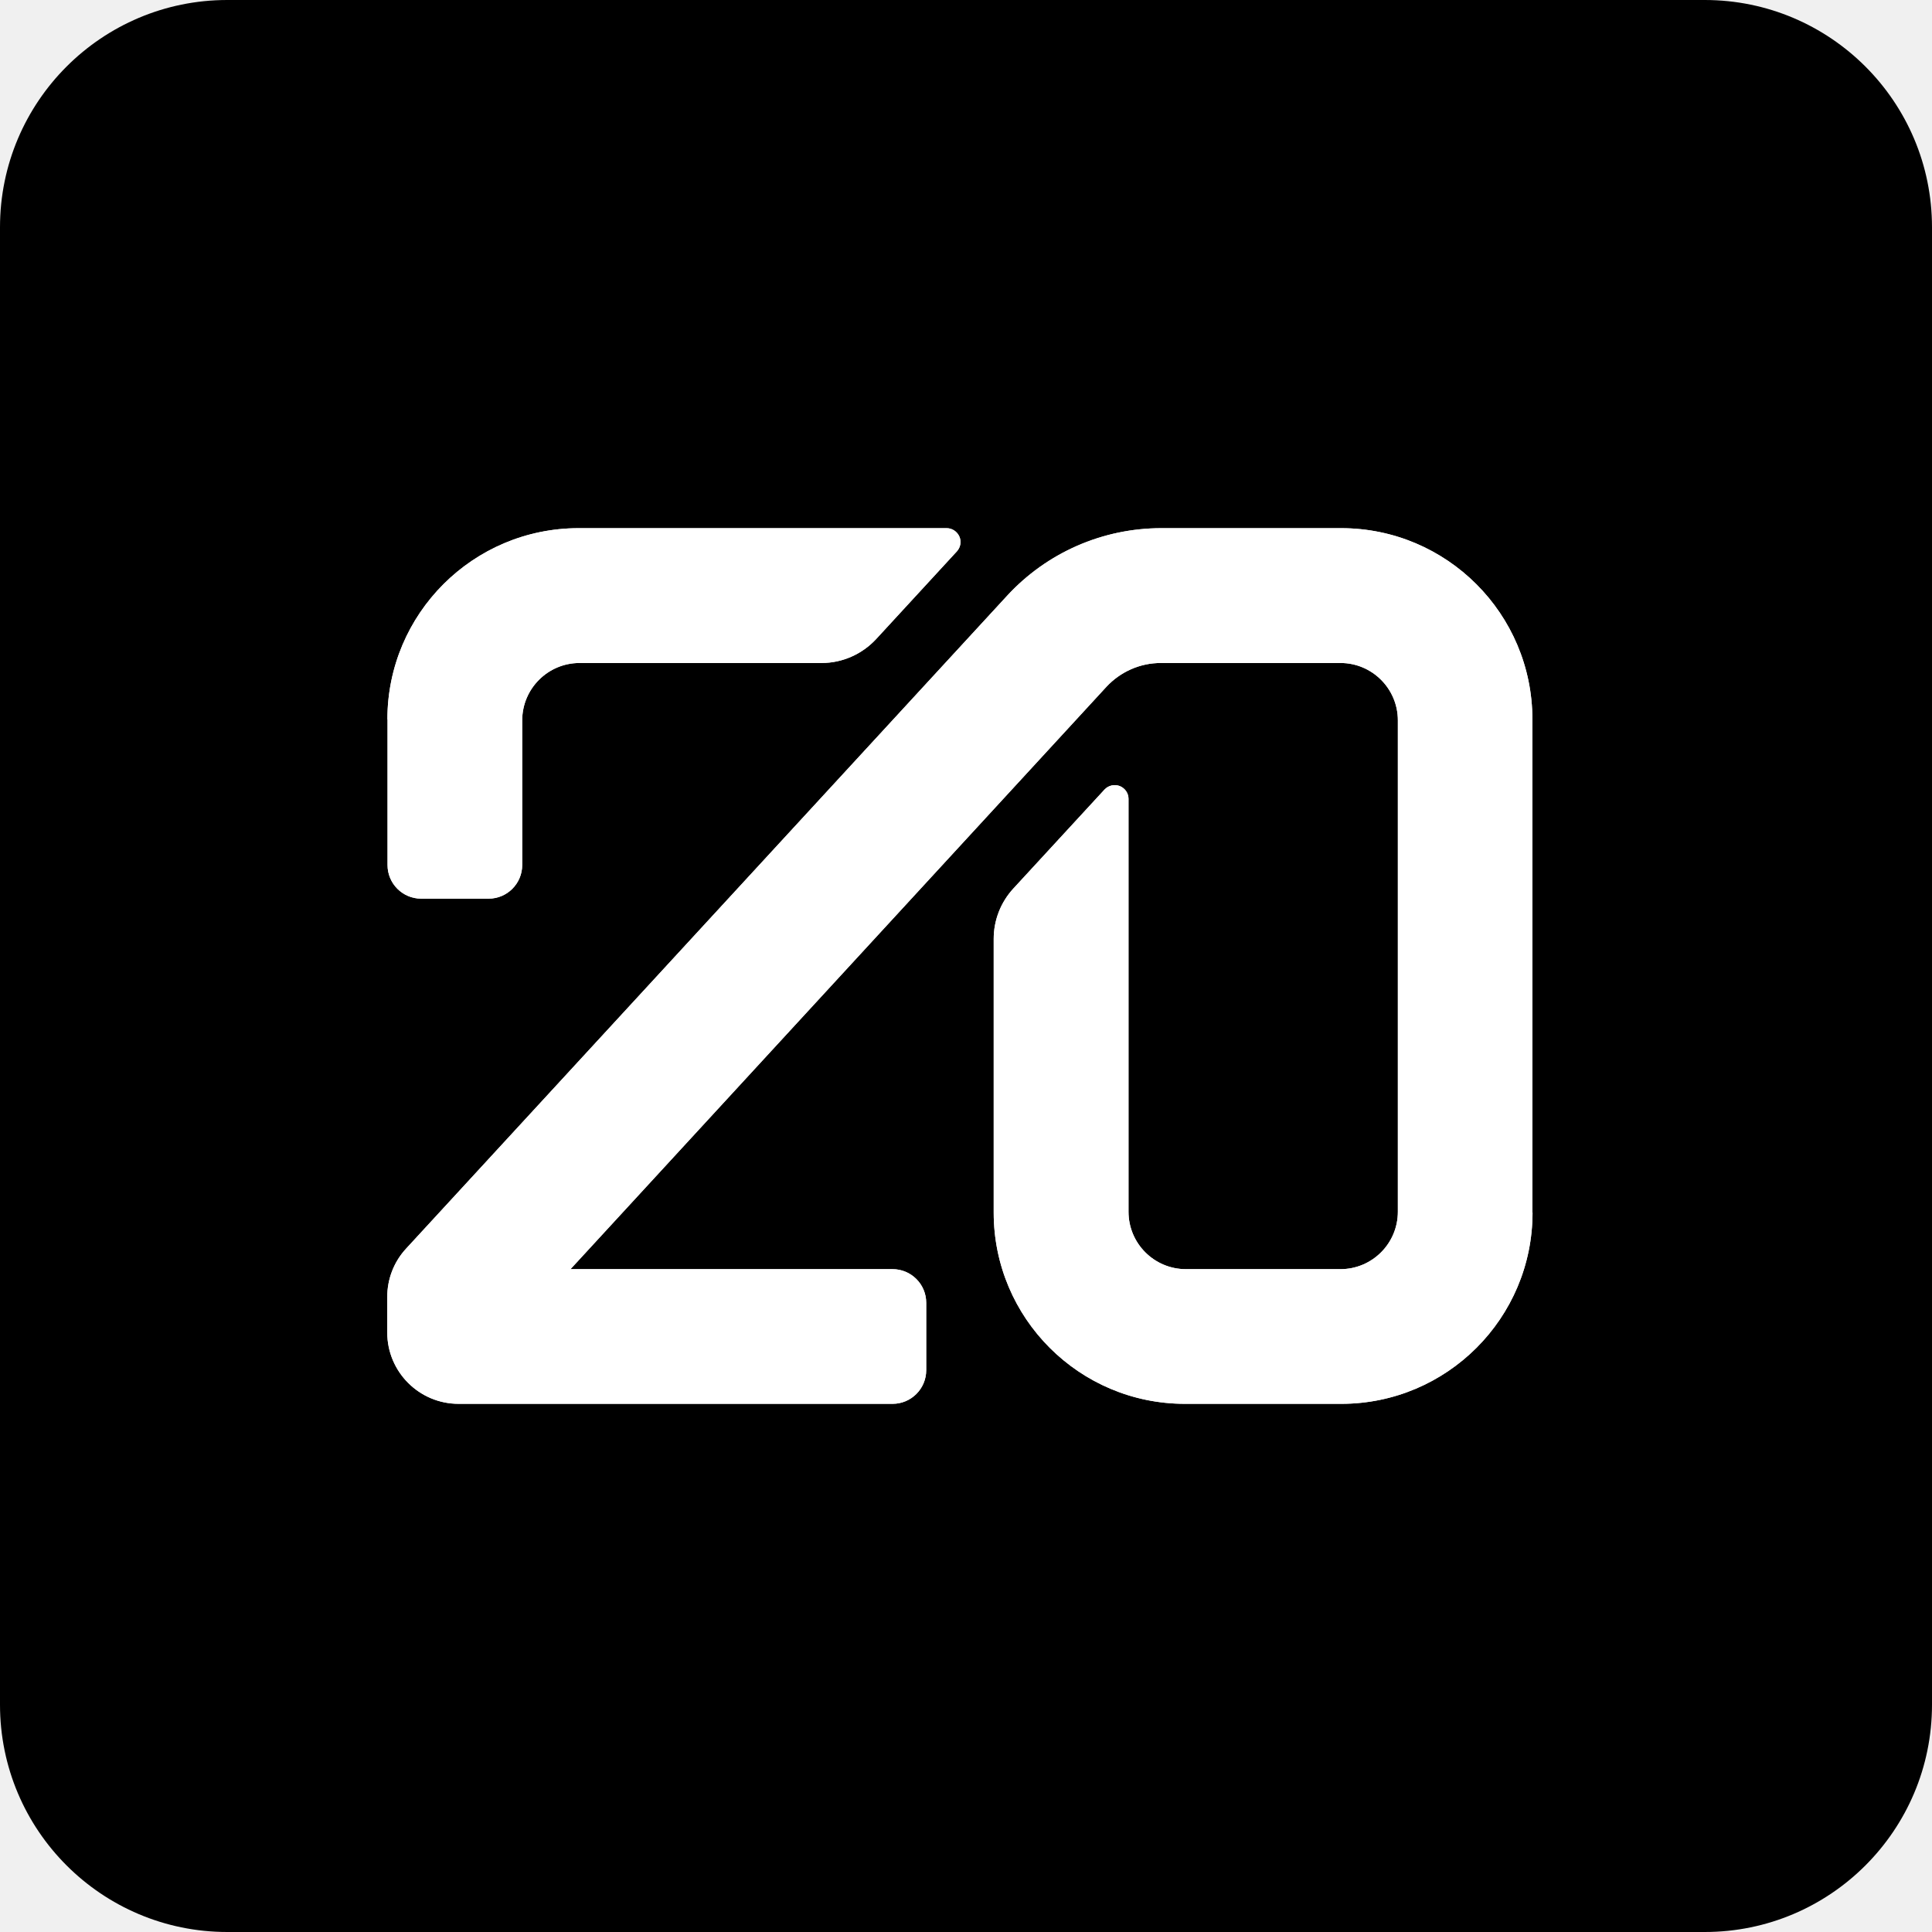
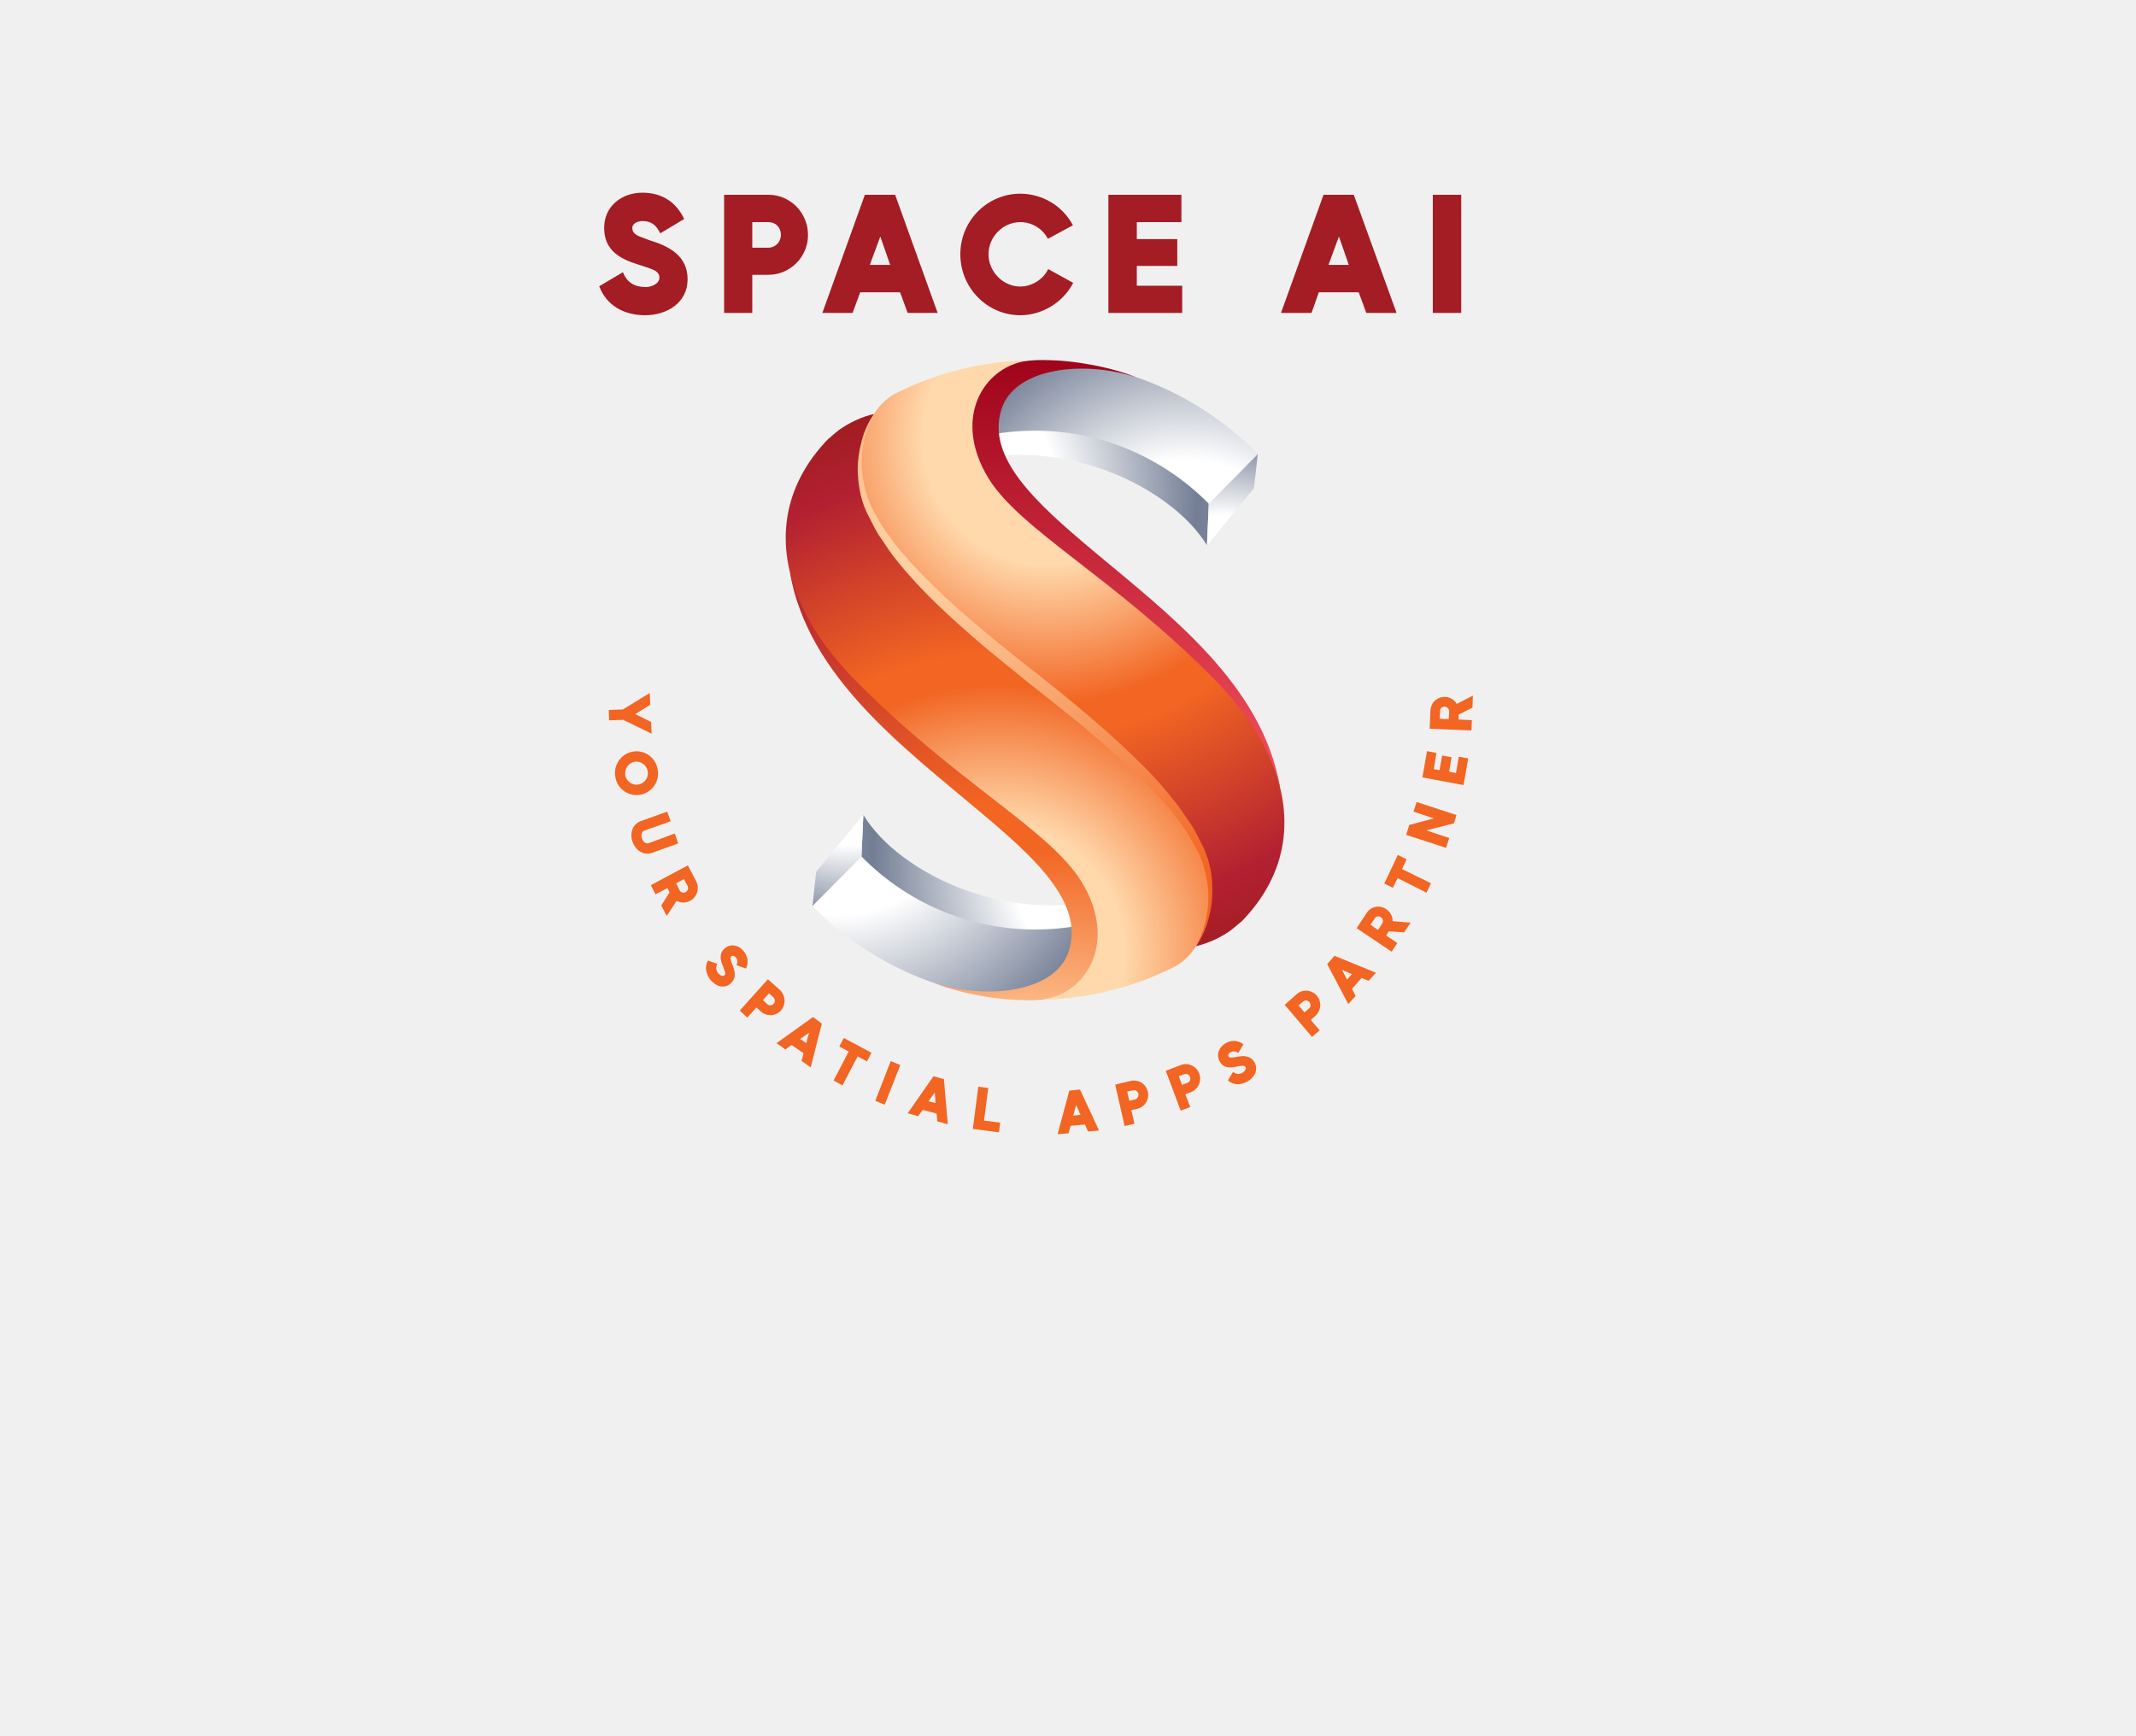
- <svg xmlns="http://www.w3.org/2000/svg" width="32" height="32" viewBox="0 0 136 136" fill="none">
-   <g clip-path="url(#clip0_2343_96406)">
-     <path d="M136 2.28882e-05H0L0 136H136V2.28882e-05ZM27.27 50.64C27.27 43.21 33.3 37.18 40.73 37.18H66.64C67.02 37.18 67.37 37.41 67.53 37.76C67.69 38.11 67.62 38.52 67.36 38.81L61.68 44.98C60.69 46.05 59.3 46.67 57.84 46.67H40.8C38.57 46.67 36.76 48.48 36.76 50.71V60.89C36.76 62.2 35.7 63.26 34.39 63.26H29.65C28.34 63.26 27.28 62.2 27.28 60.89V50.64H27.27ZM107.88 85.36C107.88 92.79 101.85 98.82 94.42 98.82H83.41C75.98 98.82 69.95 92.79 69.95 85.36V66.09C69.95 64.78 70.44 63.52 71.33 62.55L77.75 55.58C78.02 55.29 78.44 55.19 78.82 55.33C79.19 55.48 79.44 55.83 79.44 56.23V85.3C79.44 87.53 81.25 89.34 83.48 89.34H94.36C96.59 89.34 98.4 87.53 98.4 85.3V50.71C98.4 48.48 96.59 46.67 94.36 46.67H81.71C80.26 46.67 78.88 47.28 77.89 48.34L40.16 89.34H62.83C64.14 89.34 65.2 90.4 65.2 91.71V96.45C65.2 97.76 64.14 98.82 62.83 98.82H32.28C29.51 98.82 27.26 96.57 27.26 93.8V91.29C27.26 90.03 27.73 88.82 28.59 87.89L70.89 41.94C73.69 38.9 77.62 37.18 81.75 37.18H94.41C101.84 37.18 107.87 43.21 107.87 50.64V85.36H107.88Z" fill="black" />
-     <path d="M27.27 50.64C27.27 43.21 33.3 37.18 40.73 37.18H66.64C67.02 37.18 67.37 37.41 67.53 37.76C67.69 38.11 67.62 38.52 67.36 38.81L61.68 44.98C60.69 46.05 59.3 46.67 57.84 46.67H40.8C38.57 46.67 36.76 48.48 36.76 50.71V60.89C36.76 62.2 35.7 63.26 34.39 63.26H29.65C28.34 63.26 27.28 62.2 27.28 60.89V50.64H27.27Z" fill="white" />
-     <path d="M107.88 85.36C107.88 92.79 101.85 98.82 94.42 98.82H83.41C75.98 98.82 69.95 92.79 69.95 85.36V66.09C69.95 64.78 70.44 63.52 71.33 62.55L77.75 55.58C78.02 55.29 78.44 55.19 78.82 55.33C79.19 55.48 79.44 55.83 79.44 56.23V85.3C79.44 87.53 81.25 89.34 83.48 89.34H94.36C96.59 89.34 98.4 87.53 98.4 85.3V50.71C98.4 48.48 96.59 46.67 94.36 46.67H81.71C80.26 46.67 78.88 47.28 77.89 48.34L40.16 89.34H62.83C64.14 89.34 65.2 90.4 65.2 91.71V96.45C65.2 97.76 64.14 98.82 62.83 98.82H32.28C29.51 98.82 27.26 96.57 27.26 93.8V91.29C27.26 90.03 27.73 88.82 28.59 87.89L70.89 41.94C73.69 38.9 77.62 37.18 81.75 37.18H94.41C101.84 37.18 107.87 43.21 107.87 50.64V85.36H107.88Z" fill="white" />
+ <svg xmlns="http://www.w3.org/2000/svg" width="32px" height="26px" viewBox="0 0 32 26" version="1.1">
+   <defs>
+     <radialGradient id="radial0" gradientUnits="userSpaceOnUse" cx="0" cy="0" fx="0" fy="0" r="1" gradientTransform="matrix(4.395742,-2.273129,2.238158,4.464426,13.98044,7.416656)">
+       <stop offset="0" style="stop-color:rgb(100%,100%,100%);stop-opacity:1;" />
+       <stop offset="0.377" style="stop-color:rgb(100%,100%,100%);stop-opacity:1;" />
+       <stop offset="0.803" style="stop-color:rgb(45.098%,49.412%,58.431%);stop-opacity:1;" />
+       <stop offset="0.993" style="stop-color:rgb(55.686%,58.039%,65.882%);stop-opacity:1;" />
+       <stop offset="1" style="stop-color:rgb(55.686%,58.039%,65.882%);stop-opacity:1;" />
+     </radialGradient>
+     <radialGradient id="radial1" gradientUnits="userSpaceOnUse" cx="0" cy="0" fx="0" fy="0" r="1" gradientTransform="matrix(0.000000128324,-2.897418,2.852842,0.000000130329,18.3141,8.816326)">
+       <stop offset="0" style="stop-color:rgb(100%,100%,100%);stop-opacity:1;" />
+       <stop offset="0.377" style="stop-color:rgb(100%,100%,100%);stop-opacity:1;" />
+       <stop offset="0.803" style="stop-color:rgb(45.098%,49.412%,58.431%);stop-opacity:1;" />
+       <stop offset="0.993" style="stop-color:rgb(55.686%,58.039%,65.882%);stop-opacity:1;" />
+       <stop offset="1" style="stop-color:rgb(55.686%,58.039%,65.882%);stop-opacity:1;" />
+     </radialGradient>
+     <radialGradient id="radial2" gradientUnits="userSpaceOnUse" cx="0" cy="0" fx="0" fy="0" r="1" gradientTransform="matrix(-4.395742,2.273129,-2.238158,-4.464426,17.03326,12.96119)">
+       <stop offset="0" style="stop-color:rgb(100%,100%,100%);stop-opacity:1;" />
+       <stop offset="0.377" style="stop-color:rgb(100%,100%,100%);stop-opacity:1;" />
+       <stop offset="0.803" style="stop-color:rgb(45.098%,49.412%,58.431%);stop-opacity:1;" />
+       <stop offset="0.993" style="stop-color:rgb(55.686%,58.039%,65.882%);stop-opacity:1;" />
+       <stop offset="1" style="stop-color:rgb(55.686%,58.039%,65.882%);stop-opacity:1;" />
+     </radialGradient>
+     <radialGradient id="radial3" gradientUnits="userSpaceOnUse" cx="0" cy="0" fx="0" fy="0" r="1" gradientTransform="matrix(-4.034601,-3.285496,3.23495,-4.097641,17.76499,8.879906)">
+       <stop offset="0" style="stop-color:rgb(100%,100%,100%);stop-opacity:1;" />
+       <stop offset="0.377" style="stop-color:rgb(100%,100%,100%);stop-opacity:1;" />
+       <stop offset="0.803" style="stop-color:rgb(45.098%,49.412%,58.431%);stop-opacity:1;" />
+       <stop offset="0.993" style="stop-color:rgb(55.686%,58.039%,65.882%);stop-opacity:1;" />
+       <stop offset="1" style="stop-color:rgb(55.686%,58.039%,65.882%);stop-opacity:1;" />
+     </radialGradient>
+     <radialGradient id="radial4" gradientUnits="userSpaceOnUse" cx="0" cy="0" fx="0" fy="0" r="1" gradientTransform="matrix(4.987563,2.888592,-2.844152,5.065493,12.53822,11.49788)">
+       <stop offset="0" style="stop-color:rgb(100%,100%,100%);stop-opacity:1;" />
+       <stop offset="0.377" style="stop-color:rgb(100%,100%,100%);stop-opacity:1;" />
+       <stop offset="0.803" style="stop-color:rgb(45.098%,49.412%,58.431%);stop-opacity:1;" />
+       <stop offset="0.993" style="stop-color:rgb(55.686%,58.039%,65.882%);stop-opacity:1;" />
+       <stop offset="1" style="stop-color:rgb(55.686%,58.039%,65.882%);stop-opacity:1;" />
+     </radialGradient>
+     <radialGradient id="radial5" gradientUnits="userSpaceOnUse" cx="0" cy="0" fx="0" fy="0" r="1" gradientTransform="matrix(-0.000000548293,12.75556,-12.55932,-0.00000055686,15.73566,18.95396)">
+       <stop offset="0" style="stop-color:rgb(100%,85.098%,67.451%);stop-opacity:1;" />
+       <stop offset="0.004" style="stop-color:rgb(100%,85.098%,67.451%);stop-opacity:1;" />
+       <stop offset="0.233" style="stop-color:rgb(100%,85.098%,67.451%);stop-opacity:1;" />
+       <stop offset="0.49" style="stop-color:rgb(94.902%,39.608%,13.333%);stop-opacity:1;" />
+       <stop offset="0.546" style="stop-color:rgb(94.902%,39.608%,13.333%);stop-opacity:1;" />
+       <stop offset="0.88" style="stop-color:rgb(69.804%,12.549%,19.216%);stop-opacity:1;" />
+       <stop offset="0.885" style="stop-color:rgb(69.804%,12.549%,19.216%);stop-opacity:1;" />
+       <stop offset="1" style="stop-color:rgb(63.529%,11.373%,12.941%);stop-opacity:1;" />
+     </radialGradient>
+     <linearGradient id="linear0" gradientUnits="userSpaceOnUse" x1="0" y1="0" x2="0" y2="54" gradientTransform="matrix(0.116658,0,0,-0.118481,13.96485,11.79007)">
+       <stop offset="0" style="stop-color:rgb(96.078%,31.765%,37.255%);stop-opacity:1;" />
+       <stop offset="1" style="stop-color:rgb(62.353%,1.569%,10.588%);stop-opacity:1;" />
+     </linearGradient>
+     <radialGradient id="radial6" gradientUnits="userSpaceOnUse" cx="0" cy="0" fx="0" fy="0" r="1" gradientTransform="matrix(-0.000000349974,-8.256396,8.129375,-0.000000355442,14.93689,14.29745)">
+       <stop offset="0" style="stop-color:rgb(100%,85.098%,67.451%);stop-opacity:1;" />
+       <stop offset="0.004" style="stop-color:rgb(100%,85.098%,67.451%);stop-opacity:1;" />
+       <stop offset="0.233" style="stop-color:rgb(100%,85.098%,67.451%);stop-opacity:1;" />
+       <stop offset="0.49" style="stop-color:rgb(94.902%,39.608%,13.333%);stop-opacity:1;" />
+       <stop offset="0.546" style="stop-color:rgb(94.902%,39.608%,13.333%);stop-opacity:1;" />
+       <stop offset="0.88" style="stop-color:rgb(69.804%,12.549%,19.216%);stop-opacity:1;" />
+       <stop offset="0.885" style="stop-color:rgb(69.804%,12.549%,19.216%);stop-opacity:1;" />
+       <stop offset="1" style="stop-color:rgb(63.529%,11.373%,12.941%);stop-opacity:1;" />
+     </radialGradient>
+     <radialGradient id="radial7" gradientUnits="userSpaceOnUse" cx="0" cy="0" fx="0" fy="0" r="1" gradientTransform="matrix(-0.000000349974,8.149527,-8.02415,-0.000000355442,15.68873,6.5531)">
+       <stop offset="0" style="stop-color:rgb(100%,85.098%,67.451%);stop-opacity:1;" />
+       <stop offset="0.004" style="stop-color:rgb(100%,85.098%,67.451%);stop-opacity:1;" />
+       <stop offset="0.233" style="stop-color:rgb(100%,85.098%,67.451%);stop-opacity:1;" />
+       <stop offset="0.49" style="stop-color:rgb(94.902%,39.608%,13.333%);stop-opacity:1;" />
+       <stop offset="0.546" style="stop-color:rgb(94.902%,39.608%,13.333%);stop-opacity:1;" />
+       <stop offset="0.88" style="stop-color:rgb(69.804%,12.549%,19.216%);stop-opacity:1;" />
+       <stop offset="0.885" style="stop-color:rgb(69.804%,12.549%,19.216%);stop-opacity:1;" />
+       <stop offset="1" style="stop-color:rgb(63.529%,11.373%,12.941%);stop-opacity:1;" />
+     </radialGradient>
+     <radialGradient id="radial8" gradientUnits="userSpaceOnUse" cx="0" cy="0" fx="0" fy="0" r="1" gradientTransform="matrix(-0.000000279979,6.600127,-6.498587,-0.000000284354,14.09562,7.880108)">
+       <stop offset="0" style="stop-color:rgb(100%,85.098%,67.451%);stop-opacity:1;" />
+       <stop offset="0.004" style="stop-color:rgb(100%,85.098%,67.451%);stop-opacity:1;" />
+       <stop offset="0.037" style="stop-color:rgb(100%,85.098%,67.451%);stop-opacity:1;" />
+       <stop offset="1" style="stop-color:rgb(94.902%,39.608%,13.333%);stop-opacity:1;" />
+     </radialGradient>
+     <radialGradient id="radial9" gradientUnits="userSpaceOnUse" cx="0" cy="0" fx="0" fy="0" r="1" gradientTransform="matrix(-0.000000128324,2.897592,-2.853013,-0.000000130329,12.69942,11.56152)">
+       <stop offset="0" style="stop-color:rgb(100%,100%,100%);stop-opacity:1;" />
+       <stop offset="0.377" style="stop-color:rgb(100%,100%,100%);stop-opacity:1;" />
+       <stop offset="0.803" style="stop-color:rgb(45.098%,49.412%,58.431%);stop-opacity:1;" />
+       <stop offset="0.993" style="stop-color:rgb(55.686%,58.039%,65.882%);stop-opacity:1;" />
+       <stop offset="1" style="stop-color:rgb(55.686%,58.039%,65.882%);stop-opacity:1;" />
+     </radialGradient>
+   </defs>
+   <g id="surface1">
+     <path style=" stroke:none;fill-rule:nonzero;fill:rgb(64.314%,10.98%,14.118%);fill-opacity:1;" d="M 9.664 4.723 C 9.988 4.723 10.301 4.539 10.301 4.184 C 10.301 3.836 10.031 3.691 9.738 3.602 C 9.66 3.574 9.602 3.551 9.562 3.535 C 9.512 3.508 9.473 3.48 9.473 3.414 C 9.473 3.34 9.566 3.312 9.625 3.312 C 9.762 3.312 9.832 3.375 9.891 3.496 L 10.25 3.281 C 10.125 3.02 9.91 2.887 9.625 2.887 C 9.312 2.887 9.051 3.09 9.051 3.414 C 9.051 3.75 9.285 3.879 9.566 3.965 C 9.656 3.992 9.719 4.016 9.762 4.031 C 9.82 4.055 9.879 4.086 9.879 4.16 C 9.879 4.254 9.754 4.301 9.676 4.301 C 9.512 4.301 9.395 4.238 9.332 4.078 L 8.977 4.289 C 9.09 4.586 9.359 4.723 9.664 4.723 Z M 11.512 2.918 L 10.848 2.918 L 10.848 4.688 L 11.27 4.688 L 11.27 4.117 L 11.512 4.117 C 11.84 4.117 12.105 3.848 12.105 3.52 C 12.105 3.188 11.84 2.918 11.512 2.918 Z M 11.27 3.711 L 11.27 3.328 L 11.512 3.328 C 11.621 3.328 11.699 3.406 11.699 3.52 C 11.699 3.625 11.617 3.711 11.512 3.711 Z M 13.598 4.688 L 14.047 4.688 L 13.41 2.918 L 12.957 2.918 L 12.32 4.688 L 12.773 4.688 L 12.887 4.379 L 13.484 4.379 Z M 13.031 3.969 L 13.188 3.543 L 13.336 3.969 Z M 14.387 3.809 C 14.387 4.316 14.793 4.723 15.285 4.723 C 15.613 4.723 15.926 4.531 16.078 4.238 L 15.703 4.031 C 15.629 4.188 15.457 4.293 15.285 4.293 C 15.027 4.293 14.809 4.07 14.809 3.809 C 14.809 3.547 15.027 3.328 15.285 3.328 C 15.457 3.328 15.617 3.422 15.699 3.578 L 16.074 3.375 C 15.918 3.082 15.613 2.902 15.285 2.902 C 14.793 2.902 14.387 3.305 14.387 3.809 Z M 17.031 4.281 L 17.031 3.984 L 17.637 3.984 L 17.637 3.582 L 17.031 3.582 L 17.031 3.328 L 17.699 3.328 L 17.699 2.918 L 16.605 2.918 L 16.605 4.688 L 17.711 4.688 L 17.711 4.281 Z M 20.469 4.688 L 20.922 4.688 L 20.281 2.918 L 19.828 2.918 L 19.191 4.688 L 19.648 4.688 L 19.758 4.379 L 20.355 4.379 Z M 19.902 3.969 L 20.059 3.543 L 20.207 3.969 Z M 21.465 2.918 L 21.465 4.688 L 21.891 4.688 L 21.891 2.918 Z M 21.465 2.918 " />
+     <path style=" stroke:none;fill-rule:nonzero;fill:rgb(94.902%,39.608%,13.333%);fill-opacity:1;" d="M 9.754 10.816 L 9.516 10.699 L 9.742 10.559 L 9.734 10.383 L 9.332 10.629 L 9.121 10.637 L 9.125 10.793 L 9.336 10.785 L 9.762 10.992 Z M 9.754 10.816 " />
+     <path style=" stroke:none;fill-rule:nonzero;fill:rgb(94.902%,39.608%,13.333%);fill-opacity:1;" d="M 9.219 11.645 C 9.25 11.824 9.422 11.941 9.598 11.906 C 9.773 11.871 9.887 11.703 9.852 11.523 C 9.82 11.344 9.648 11.227 9.477 11.262 C 9.301 11.293 9.184 11.469 9.219 11.645 Z M 9.504 11.414 C 9.594 11.395 9.688 11.461 9.703 11.551 C 9.723 11.645 9.66 11.734 9.566 11.754 C 9.477 11.77 9.387 11.711 9.367 11.617 C 9.352 11.523 9.414 11.43 9.504 11.414 Z M 9.504 11.414 " />
+     <path style=" stroke:none;fill-rule:nonzero;fill:rgb(94.902%,39.608%,13.333%);fill-opacity:1;" d="M 9.77 12.777 L 10.16 12.637 L 10.109 12.488 L 9.719 12.633 C 9.668 12.648 9.633 12.605 9.617 12.562 C 9.605 12.523 9.605 12.461 9.652 12.445 L 10.047 12.305 L 9.996 12.16 L 9.602 12.301 C 9.473 12.348 9.43 12.488 9.477 12.613 C 9.52 12.738 9.641 12.824 9.77 12.777 Z M 9.77 12.777 " />
+     <path style=" stroke:none;fill-rule:nonzero;fill:rgb(94.902%,39.608%,13.333%);fill-opacity:1;" d="M 10.031 13.371 L 9.906 13.566 L 9.988 13.723 L 10.137 13.496 C 10.199 13.531 10.273 13.531 10.34 13.496 C 10.441 13.441 10.484 13.312 10.43 13.203 L 10.305 12.965 L 9.75 13.262 L 9.82 13.398 L 10 13.305 Z M 10.129 13.234 L 10.246 13.172 L 10.301 13.273 C 10.316 13.309 10.305 13.348 10.27 13.367 C 10.238 13.383 10.195 13.371 10.18 13.336 Z M 10.129 13.234 " />
+     <path style=" stroke:none;fill-rule:nonzero;fill:rgb(94.902%,39.608%,13.333%);fill-opacity:1;" d="M 10.648 14.684 C 10.723 14.777 10.848 14.82 10.941 14.738 C 11.039 14.656 11.012 14.547 10.969 14.445 C 10.957 14.418 10.953 14.395 10.949 14.379 C 10.941 14.359 10.941 14.34 10.957 14.328 C 10.977 14.309 11.008 14.328 11.023 14.344 C 11.055 14.383 11.051 14.418 11.035 14.461 L 11.176 14.512 C 11.219 14.418 11.203 14.324 11.137 14.246 C 11.066 14.16 10.949 14.133 10.859 14.207 C 10.77 14.285 10.789 14.383 10.832 14.48 C 10.844 14.512 10.852 14.535 10.859 14.551 C 10.867 14.574 10.871 14.598 10.852 14.613 C 10.824 14.637 10.785 14.609 10.766 14.59 C 10.727 14.543 10.719 14.496 10.746 14.441 L 10.605 14.391 C 10.551 14.492 10.578 14.602 10.648 14.684 Z M 10.648 14.684 " />
+     <path style=" stroke:none;fill-rule:nonzero;fill:rgb(94.902%,39.608%,13.333%);fill-opacity:1;" d="M 11.684 14.832 L 11.504 14.672 L 11.082 15.141 L 11.195 15.246 L 11.332 15.094 L 11.395 15.152 C 11.484 15.234 11.617 15.227 11.699 15.141 C 11.777 15.051 11.77 14.914 11.684 14.832 Z M 11.43 14.984 L 11.52 14.883 L 11.586 14.941 C 11.613 14.969 11.617 15.012 11.59 15.039 C 11.562 15.07 11.523 15.07 11.492 15.043 Z M 11.43 14.984 " />
+     <path style=" stroke:none;fill-rule:nonzero;fill:rgb(94.902%,39.608%,13.333%);fill-opacity:1;" d="M 12.008 15.895 L 12.145 15.992 L 12.312 15.336 L 12.18 15.238 L 11.633 15.629 L 11.766 15.723 L 11.859 15.656 L 12.039 15.781 Z M 11.988 15.566 L 12.121 15.473 L 12.078 15.629 Z M 11.988 15.566 " />
+     <path style=" stroke:none;fill-rule:nonzero;fill:rgb(94.902%,39.608%,13.333%);fill-opacity:1;" d="M 12.988 15.902 L 13.055 15.773 L 12.641 15.551 L 12.574 15.68 L 12.715 15.754 L 12.488 16.188 L 12.621 16.262 L 12.848 15.828 Z M 12.988 15.902 " />
+     <path style=" stroke:none;fill-rule:nonzero;fill:rgb(94.902%,39.608%,13.333%);fill-opacity:1;" d="M 13.344 15.898 L 13.113 16.492 L 13.254 16.551 L 13.488 15.957 Z M 13.344 15.898 " />
+     <path style=" stroke:none;fill-rule:nonzero;fill:rgb(94.902%,39.608%,13.333%);fill-opacity:1;" d="M 14.043 16.801 L 14.199 16.844 L 14.141 16.168 L 13.984 16.125 L 13.598 16.68 L 13.754 16.723 L 13.824 16.629 L 14.031 16.684 Z M 13.91 16.5 L 14.004 16.367 L 14.016 16.527 Z M 13.91 16.5 " />
+     <path style=" stroke:none;fill-rule:nonzero;fill:rgb(94.902%,39.608%,13.333%);fill-opacity:1;" d="M 14.742 16.789 L 14.805 16.301 L 14.656 16.281 L 14.574 16.914 L 14.965 16.965 L 14.984 16.82 Z M 14.742 16.789 " />
+     <path style=" stroke:none;fill-rule:nonzero;fill:rgb(94.902%,39.608%,13.333%);fill-opacity:1;" d="M 16.301 16.953 L 16.465 16.938 L 16.18 16.324 L 16.02 16.34 L 15.844 16.992 L 16.008 16.98 L 16.039 16.867 L 16.254 16.848 Z M 16.078 16.715 L 16.121 16.555 L 16.188 16.703 Z M 16.078 16.715 " />
+     <path style=" stroke:none;fill-rule:nonzero;fill:rgb(94.902%,39.608%,13.333%);fill-opacity:1;" d="M 16.938 16.195 L 16.707 16.25 L 16.848 16.871 L 16.996 16.836 L 16.949 16.633 L 17.035 16.613 C 17.152 16.586 17.223 16.473 17.195 16.355 C 17.168 16.238 17.055 16.168 16.938 16.195 Z M 16.918 16.492 L 16.887 16.355 L 16.973 16.336 C 17.012 16.328 17.043 16.348 17.055 16.387 C 17.062 16.426 17.039 16.461 17.004 16.473 Z M 16.918 16.492 " />
+     <path style=" stroke:none;fill-rule:nonzero;fill:rgb(94.902%,39.608%,13.333%);fill-opacity:1;" d="M 17.691 15.957 L 17.465 16.043 L 17.688 16.641 L 17.832 16.586 L 17.758 16.395 L 17.84 16.363 C 17.953 16.32 18.008 16.195 17.965 16.082 C 17.922 15.973 17.801 15.914 17.691 15.957 Z M 17.707 16.254 L 17.66 16.125 L 17.742 16.094 C 17.777 16.082 17.816 16.098 17.828 16.137 C 17.844 16.172 17.824 16.211 17.789 16.223 Z M 17.707 16.254 " />
+     <path style=" stroke:none;fill-rule:nonzero;fill:rgb(94.902%,39.608%,13.333%);fill-opacity:1;" d="M 18.688 16.203 C 18.789 16.148 18.855 16.035 18.797 15.922 C 18.738 15.812 18.629 15.812 18.52 15.836 C 18.492 15.844 18.469 15.844 18.453 15.844 C 18.434 15.848 18.414 15.844 18.402 15.824 C 18.391 15.801 18.418 15.773 18.434 15.766 C 18.477 15.742 18.512 15.75 18.551 15.777 L 18.629 15.645 C 18.543 15.586 18.453 15.578 18.363 15.629 C 18.266 15.684 18.215 15.793 18.27 15.898 C 18.328 16.004 18.422 16.004 18.527 15.98 C 18.559 15.973 18.582 15.969 18.602 15.969 C 18.621 15.965 18.648 15.965 18.66 15.988 C 18.676 16.02 18.641 16.055 18.617 16.07 C 18.566 16.098 18.52 16.098 18.473 16.059 L 18.395 16.188 C 18.48 16.262 18.59 16.258 18.688 16.203 Z M 18.688 16.203 " />
+     <path style=" stroke:none;fill-rule:nonzero;fill:rgb(94.902%,39.608%,13.333%);fill-opacity:1;" d="M 19.426 14.895 L 19.246 15.055 L 19.656 15.535 L 19.77 15.438 L 19.637 15.281 L 19.703 15.223 C 19.793 15.145 19.805 15.008 19.727 14.918 C 19.652 14.828 19.516 14.816 19.426 14.895 Z M 19.543 15.168 L 19.453 15.062 L 19.52 15.008 C 19.551 14.98 19.59 14.984 19.617 15.016 C 19.641 15.043 19.641 15.086 19.609 15.109 Z M 19.543 15.168 " />
+     <path style=" stroke:none;fill-rule:nonzero;fill:rgb(94.902%,39.608%,13.333%);fill-opacity:1;" d="M 20.504 14.695 L 20.613 14.574 L 19.992 14.32 L 19.883 14.445 L 20.199 15.043 L 20.309 14.922 L 20.254 14.816 L 20.398 14.652 Z M 20.18 14.676 L 20.105 14.531 L 20.254 14.594 Z M 20.18 14.676 " />
+     <path style=" stroke:none;fill-rule:nonzero;fill:rgb(94.902%,39.608%,13.333%);fill-opacity:1;" d="M 20.805 13.953 L 21.035 13.969 L 21.133 13.824 L 20.863 13.801 C 20.863 13.727 20.828 13.66 20.766 13.621 C 20.668 13.555 20.539 13.578 20.473 13.68 L 20.324 13.906 L 20.848 14.258 L 20.934 14.129 L 20.766 14.016 Z M 20.645 13.934 L 20.531 13.855 L 20.594 13.762 C 20.613 13.727 20.656 13.719 20.688 13.742 C 20.719 13.762 20.727 13.805 20.707 13.836 Z M 20.645 13.934 " />
+     <path style=" stroke:none;fill-rule:nonzero;fill:rgb(94.902%,39.608%,13.333%);fill-opacity:1;" d="M 21.074 12.875 L 20.941 12.809 L 20.738 13.238 L 20.867 13.301 L 20.938 13.156 L 21.371 13.375 L 21.438 13.234 L 21.004 13.02 Z M 21.074 12.875 " />
+     <path style=" stroke:none;fill-rule:nonzero;fill:rgb(94.902%,39.608%,13.333%);fill-opacity:1;" d="M 21.176 12.16 L 21.48 12.262 L 21.113 12.359 L 21.066 12.508 L 21.664 12.703 L 21.711 12.555 L 21.367 12.441 L 21.781 12.336 L 21.82 12.211 L 21.223 12.016 Z M 21.176 12.16 " />
+     <path style=" stroke:none;fill-rule:nonzero;fill:rgb(94.902%,39.608%,13.333%);fill-opacity:1;" d="M 21.812 11.582 L 21.711 11.562 L 21.746 11.344 L 21.605 11.32 L 21.566 11.539 L 21.48 11.523 L 21.52 11.281 L 21.379 11.254 L 21.309 11.648 L 21.926 11.762 L 21.996 11.363 L 21.855 11.336 Z M 21.812 11.582 " />
+     <path style=" stroke:none;fill-rule:nonzero;fill:rgb(94.902%,39.608%,13.333%);fill-opacity:1;" d="M 21.852 10.707 L 22.059 10.602 L 22.066 10.422 L 21.824 10.547 C 21.789 10.484 21.723 10.445 21.652 10.441 C 21.531 10.438 21.434 10.527 21.43 10.648 L 21.418 10.918 L 22.043 10.945 L 22.051 10.789 L 21.852 10.781 Z M 21.703 10.773 L 21.57 10.77 L 21.574 10.652 C 21.574 10.613 21.605 10.586 21.645 10.586 C 21.68 10.59 21.711 10.621 21.711 10.66 Z M 21.703 10.773 " />
+     <path style=" stroke:none;fill-rule:nonzero;fill:url(#radial0);" d="M 14.742 6.398 L 14.078 7.027 C 15.785 6.395 17.555 7.293 18.082 8.172 L 18.109 7.547 C 18.109 7.547 17.625 6.555 16.516 6.254 C 16.234 6.176 15.984 6.148 15.766 6.148 C 15.113 6.148 14.742 6.398 14.742 6.398 " />
+     <path style=" stroke:none;fill-rule:nonzero;fill:url(#radial1);" d="M 18.109 7.547 L 18.082 8.172 L 18.785 7.316 L 18.844 6.801 Z M 18.109 7.547 " />
+     <path style=" stroke:none;fill-rule:nonzero;fill:url(#radial2);" d="M 12.906 12.832 C 12.906 12.832 13.387 13.824 14.5 14.125 C 15.609 14.426 16.27 13.98 16.27 13.98 L 16.938 13.352 C 15.227 13.984 13.457 13.086 12.934 12.207 Z M 12.906 12.832 " />
+     <path style=" stroke:none;fill-rule:nonzero;fill:url(#radial3);" d="M 14.582 6.57 C 14.879 6.492 15.188 6.453 15.508 6.453 C 16.523 6.453 17.441 6.871 18.109 7.547 L 18.844 6.801 C 17.988 5.934 16.809 5.398 15.508 5.398 C 14.957 5.398 14.48 5.895 14.582 6.57 " />
+     <path style=" stroke:none;fill-rule:nonzero;fill:url(#radial4);" d="M 12.172 13.574 C 13.023 14.441 14.203 14.98 15.508 14.98 C 16.059 14.98 16.531 14.484 16.43 13.809 C 16.137 13.887 15.824 13.926 15.508 13.926 C 14.488 13.926 13.57 13.508 12.906 12.832 Z M 12.172 13.574 " />
+     <path style=" stroke:none;fill-rule:nonzero;fill:url(#radial5);" d="M 14.66 12.145 C 15.496 12.844 16.246 13.523 16.012 14.25 C 15.809 14.879 14.766 14.98 13.992 14.727 C 14.41 14.895 15.043 15.008 15.508 14.98 C 16.039 14.949 16.293 14.867 16.586 14.656 C 17.066 14.312 17.273 13.719 16.703 13.109 C 15.789 12.129 11.836 8.586 11.836 8.586 C 12.109 10.133 13.52 11.184 14.66 12.145 " />
+     <path style=" stroke:none;fill-rule:nonzero;fill:url(#linear0);" d="M 15.508 5.398 C 14.973 5.43 14.719 5.512 14.426 5.719 C 13.945 6.062 13.738 6.656 14.309 7.27 C 15.227 8.25 19.176 11.789 19.176 11.789 C 18.906 10.242 17.496 9.191 16.355 8.234 C 15.52 7.531 14.77 6.855 15.004 6.129 C 15.207 5.5 16.25 5.398 17.02 5.652 C 16.645 5.5 16.09 5.395 15.645 5.395 C 15.598 5.395 15.551 5.395 15.508 5.398 " />
+     <path style=" stroke:none;fill-rule:nonzero;fill:url(#radial6);" d="M 12.57 6.441 C 12.52 6.48 12.469 6.523 12.422 6.566 L 12.418 6.566 C 11.711 7.289 11.602 8.176 12 9.051 C 12.176 9.438 12.445 9.82 12.809 10.188 C 14.324 11.727 15.73 12.43 16.207 13.219 C 16.332 13.422 16.402 13.621 16.43 13.809 C 16.531 14.484 16.059 14.98 15.508 14.98 C 16.27 14.98 16.988 14.797 17.625 14.469 C 17.629 14.469 17.629 14.469 17.629 14.465 C 17.742 14.398 17.84 14.301 17.918 14.176 C 18.133 13.84 18.203 13.332 18.055 12.887 C 18.039 12.844 18.023 12.801 18.004 12.758 C 17.633 11.918 16.574 11.031 15.508 10.188 C 14.438 9.348 13.379 8.461 13.008 7.617 C 12.992 7.578 12.977 7.535 12.961 7.492 C 12.809 7.043 12.879 6.539 13.094 6.203 C 12.91 6.242 12.719 6.336 12.57 6.441 " />
+     <path style=" stroke:none;fill-rule:nonzero;fill:url(#radial7);" d="M 13.387 5.91 C 13.273 5.977 13.172 6.078 13.094 6.203 C 12.879 6.539 12.809 7.043 12.961 7.492 C 12.977 7.535 12.992 7.578 13.008 7.617 C 13.379 8.461 14.438 9.348 15.508 10.188 C 16.574 11.031 17.633 11.918 18.004 12.758 C 18.023 12.801 18.039 12.844 18.055 12.887 C 18.203 13.332 18.133 13.84 17.918 14.176 C 18.102 14.133 18.297 14.043 18.445 13.934 C 18.492 13.895 18.543 13.855 18.59 13.812 L 18.594 13.812 C 19.305 13.09 19.41 12.203 19.012 11.328 C 18.84 10.941 18.566 10.559 18.203 10.188 C 16.691 8.652 15.285 7.945 14.805 7.16 C 14.68 6.953 14.609 6.754 14.582 6.57 C 14.48 5.895 14.957 5.398 15.508 5.398 C 14.746 5.398 14.023 5.582 13.387 5.91 " />
+     <path style=" stroke:none;fill-rule:nonzero;fill:url(#radial8);" d="M 13.031 6.301 C 12.996 6.363 12.945 6.465 12.91 6.602 C 12.875 6.738 12.84 6.91 12.852 7.109 C 12.863 7.305 12.902 7.535 13.023 7.754 C 13.078 7.859 13.129 7.973 13.207 8.078 C 13.281 8.188 13.355 8.305 13.445 8.41 C 13.617 8.625 13.816 8.84 14.031 9.047 C 14.246 9.254 14.48 9.461 14.715 9.664 C 14.957 9.863 15.203 10.066 15.449 10.262 C 15.699 10.457 15.945 10.656 16.188 10.852 C 16.426 11.051 16.656 11.25 16.871 11.449 C 17.086 11.652 17.289 11.852 17.465 12.059 C 17.559 12.156 17.629 12.262 17.707 12.363 C 17.789 12.465 17.84 12.574 17.898 12.672 C 17.926 12.727 17.957 12.77 17.977 12.824 C 17.988 12.852 17.996 12.875 18.008 12.898 C 18.016 12.926 18.023 12.953 18.031 12.977 C 18.047 13.031 18.062 13.082 18.07 13.129 C 18.078 13.18 18.09 13.227 18.094 13.273 C 18.117 13.465 18.094 13.633 18.07 13.766 C 18.039 13.902 18 14.004 17.969 14.074 C 17.938 14.141 17.918 14.176 17.918 14.176 C 17.918 14.176 17.941 14.141 17.98 14.078 C 18.016 14.012 18.066 13.914 18.102 13.777 C 18.141 13.641 18.172 13.469 18.16 13.27 C 18.164 13.219 18.152 13.168 18.148 13.113 C 18.145 13.059 18.133 13.008 18.117 12.953 C 18.113 12.926 18.105 12.902 18.098 12.875 C 18.09 12.844 18.078 12.816 18.066 12.789 C 18.051 12.734 18.02 12.68 17.992 12.625 C 17.938 12.516 17.883 12.398 17.805 12.297 C 17.73 12.188 17.66 12.074 17.566 11.969 C 17.398 11.75 17.199 11.539 16.98 11.332 C 16.766 11.121 16.535 10.918 16.297 10.715 C 16.059 10.512 15.812 10.312 15.562 10.113 C 15.312 9.922 15.066 9.723 14.828 9.527 C 14.59 9.328 14.355 9.129 14.141 8.93 C 13.93 8.723 13.723 8.527 13.551 8.32 C 13.457 8.223 13.383 8.117 13.309 8.016 C 13.23 7.918 13.172 7.805 13.113 7.703 C 12.996 7.504 12.941 7.293 12.922 7.105 C 12.895 6.914 12.918 6.746 12.945 6.609 C 12.973 6.477 13.012 6.375 13.043 6.305 C 13.074 6.238 13.094 6.203 13.094 6.203 C 13.094 6.203 13.07 6.238 13.031 6.301 " />
+     <path style=" stroke:none;fill-rule:nonzero;fill:url(#radial9);" d="M 12.227 13.062 L 12.172 13.574 L 12.906 12.832 L 12.934 12.207 Z M 12.227 13.062 " />
  </g>
-   <defs>
-     <clipPath id="clip0_2343_96406">
-       <rect width="136" height="136" rx="16" fill="white" />
-     </clipPath>
-   </defs>
</svg>
